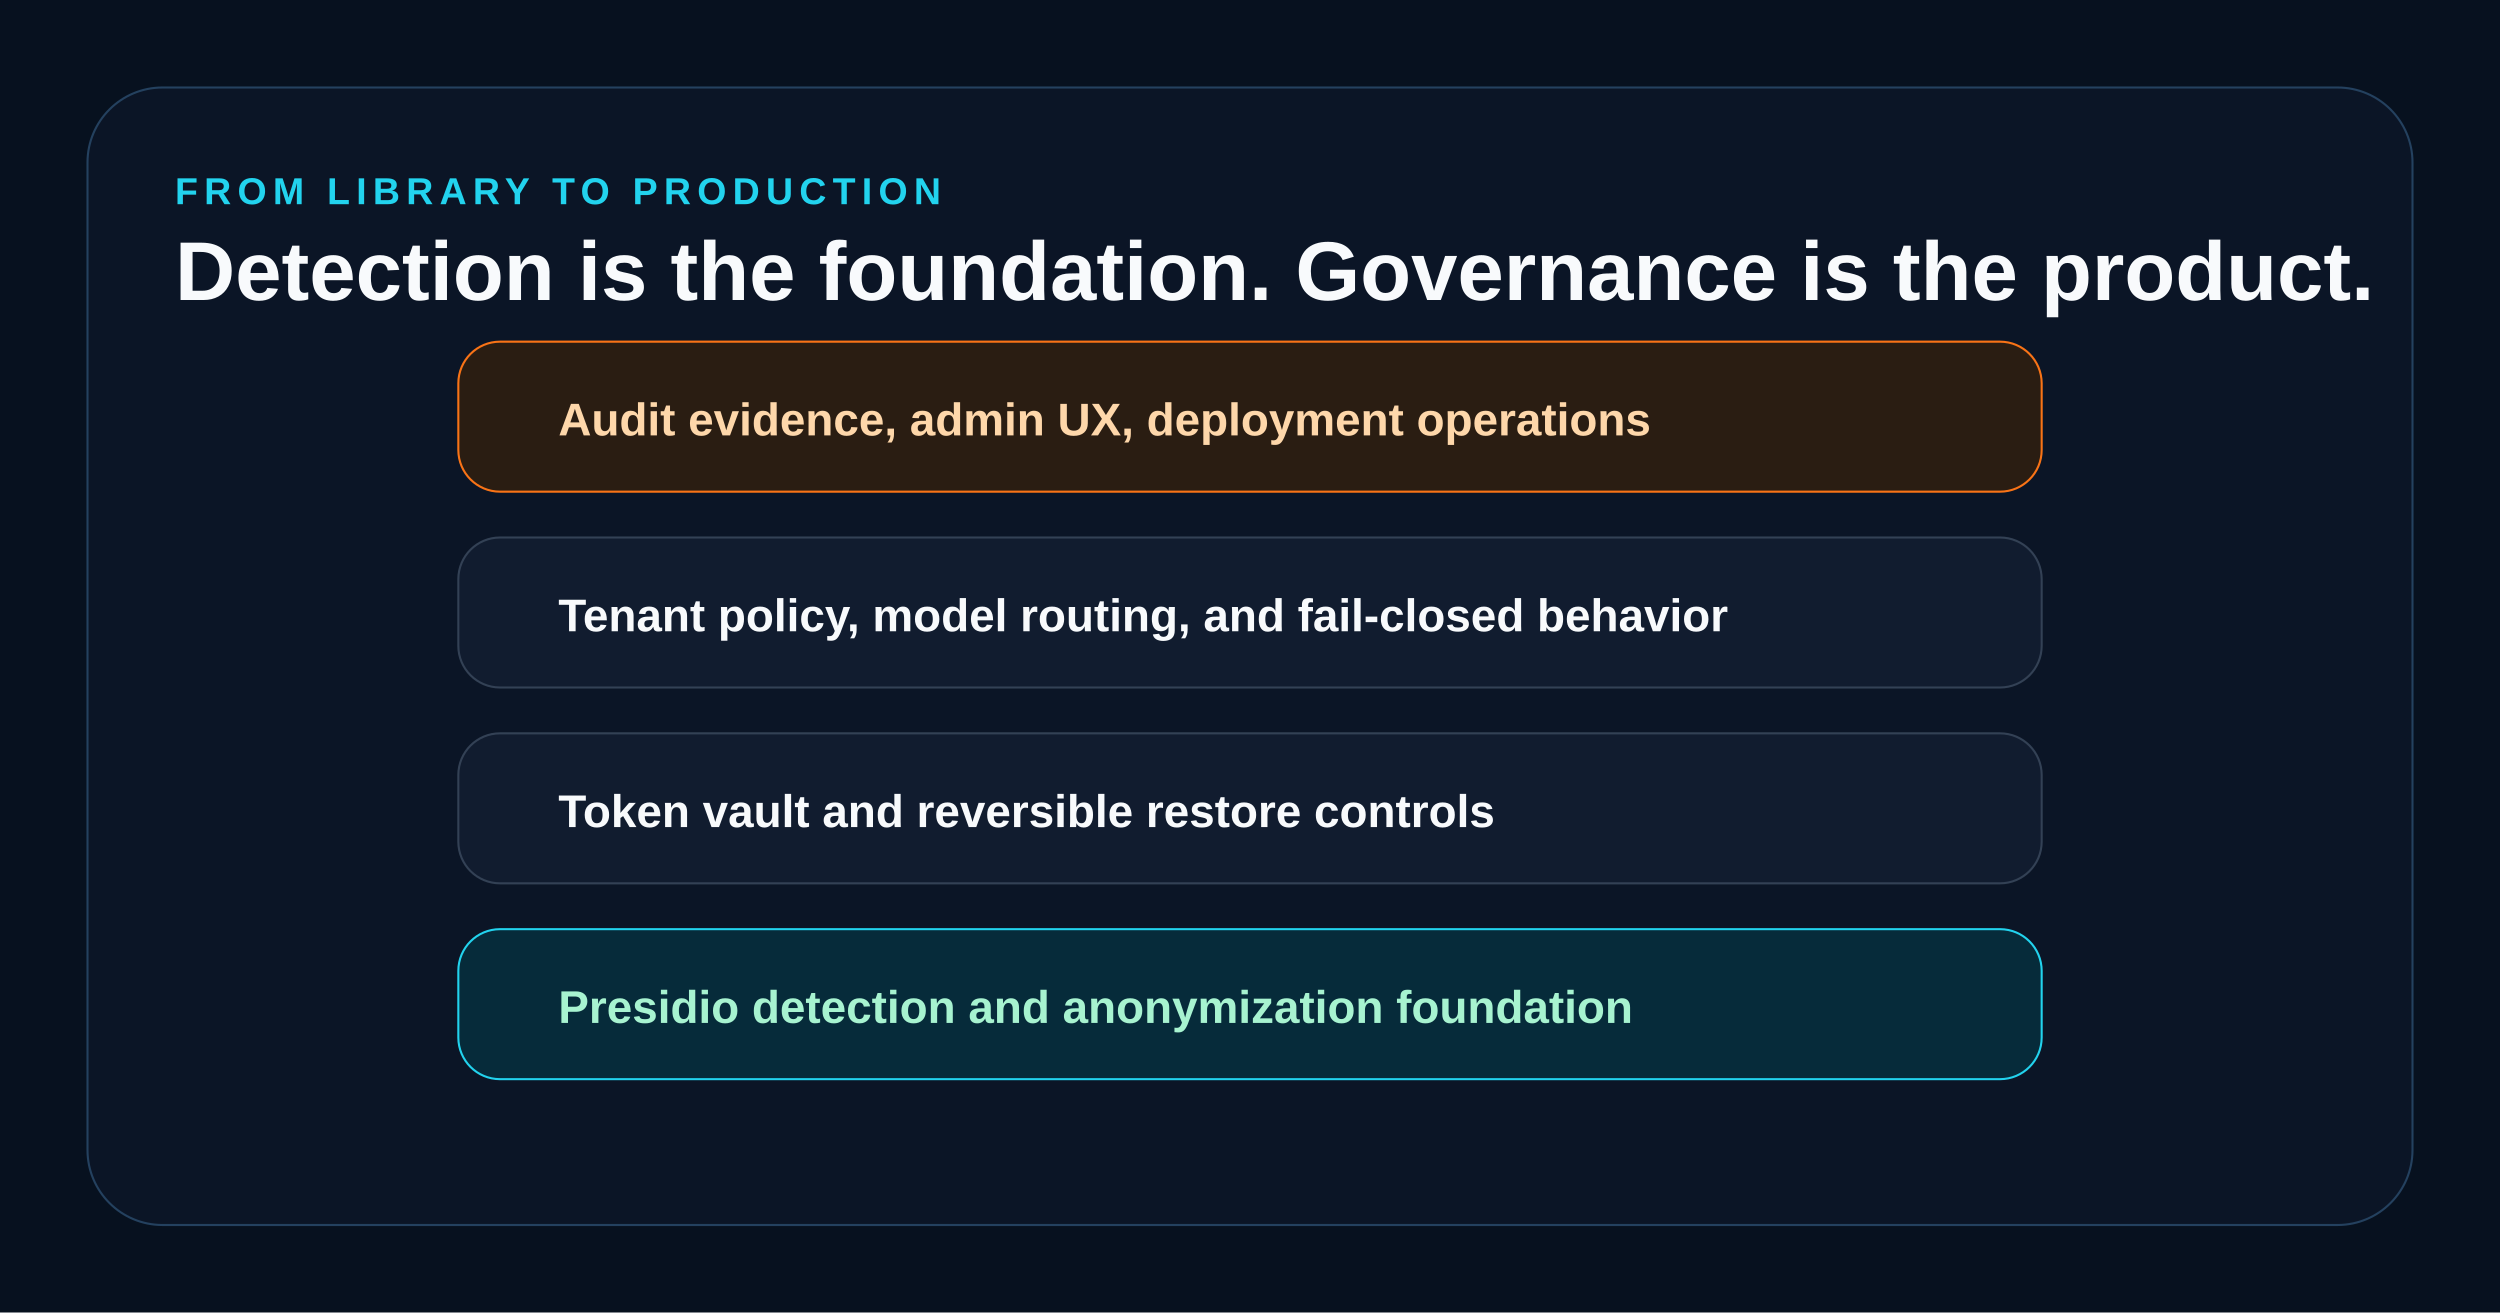
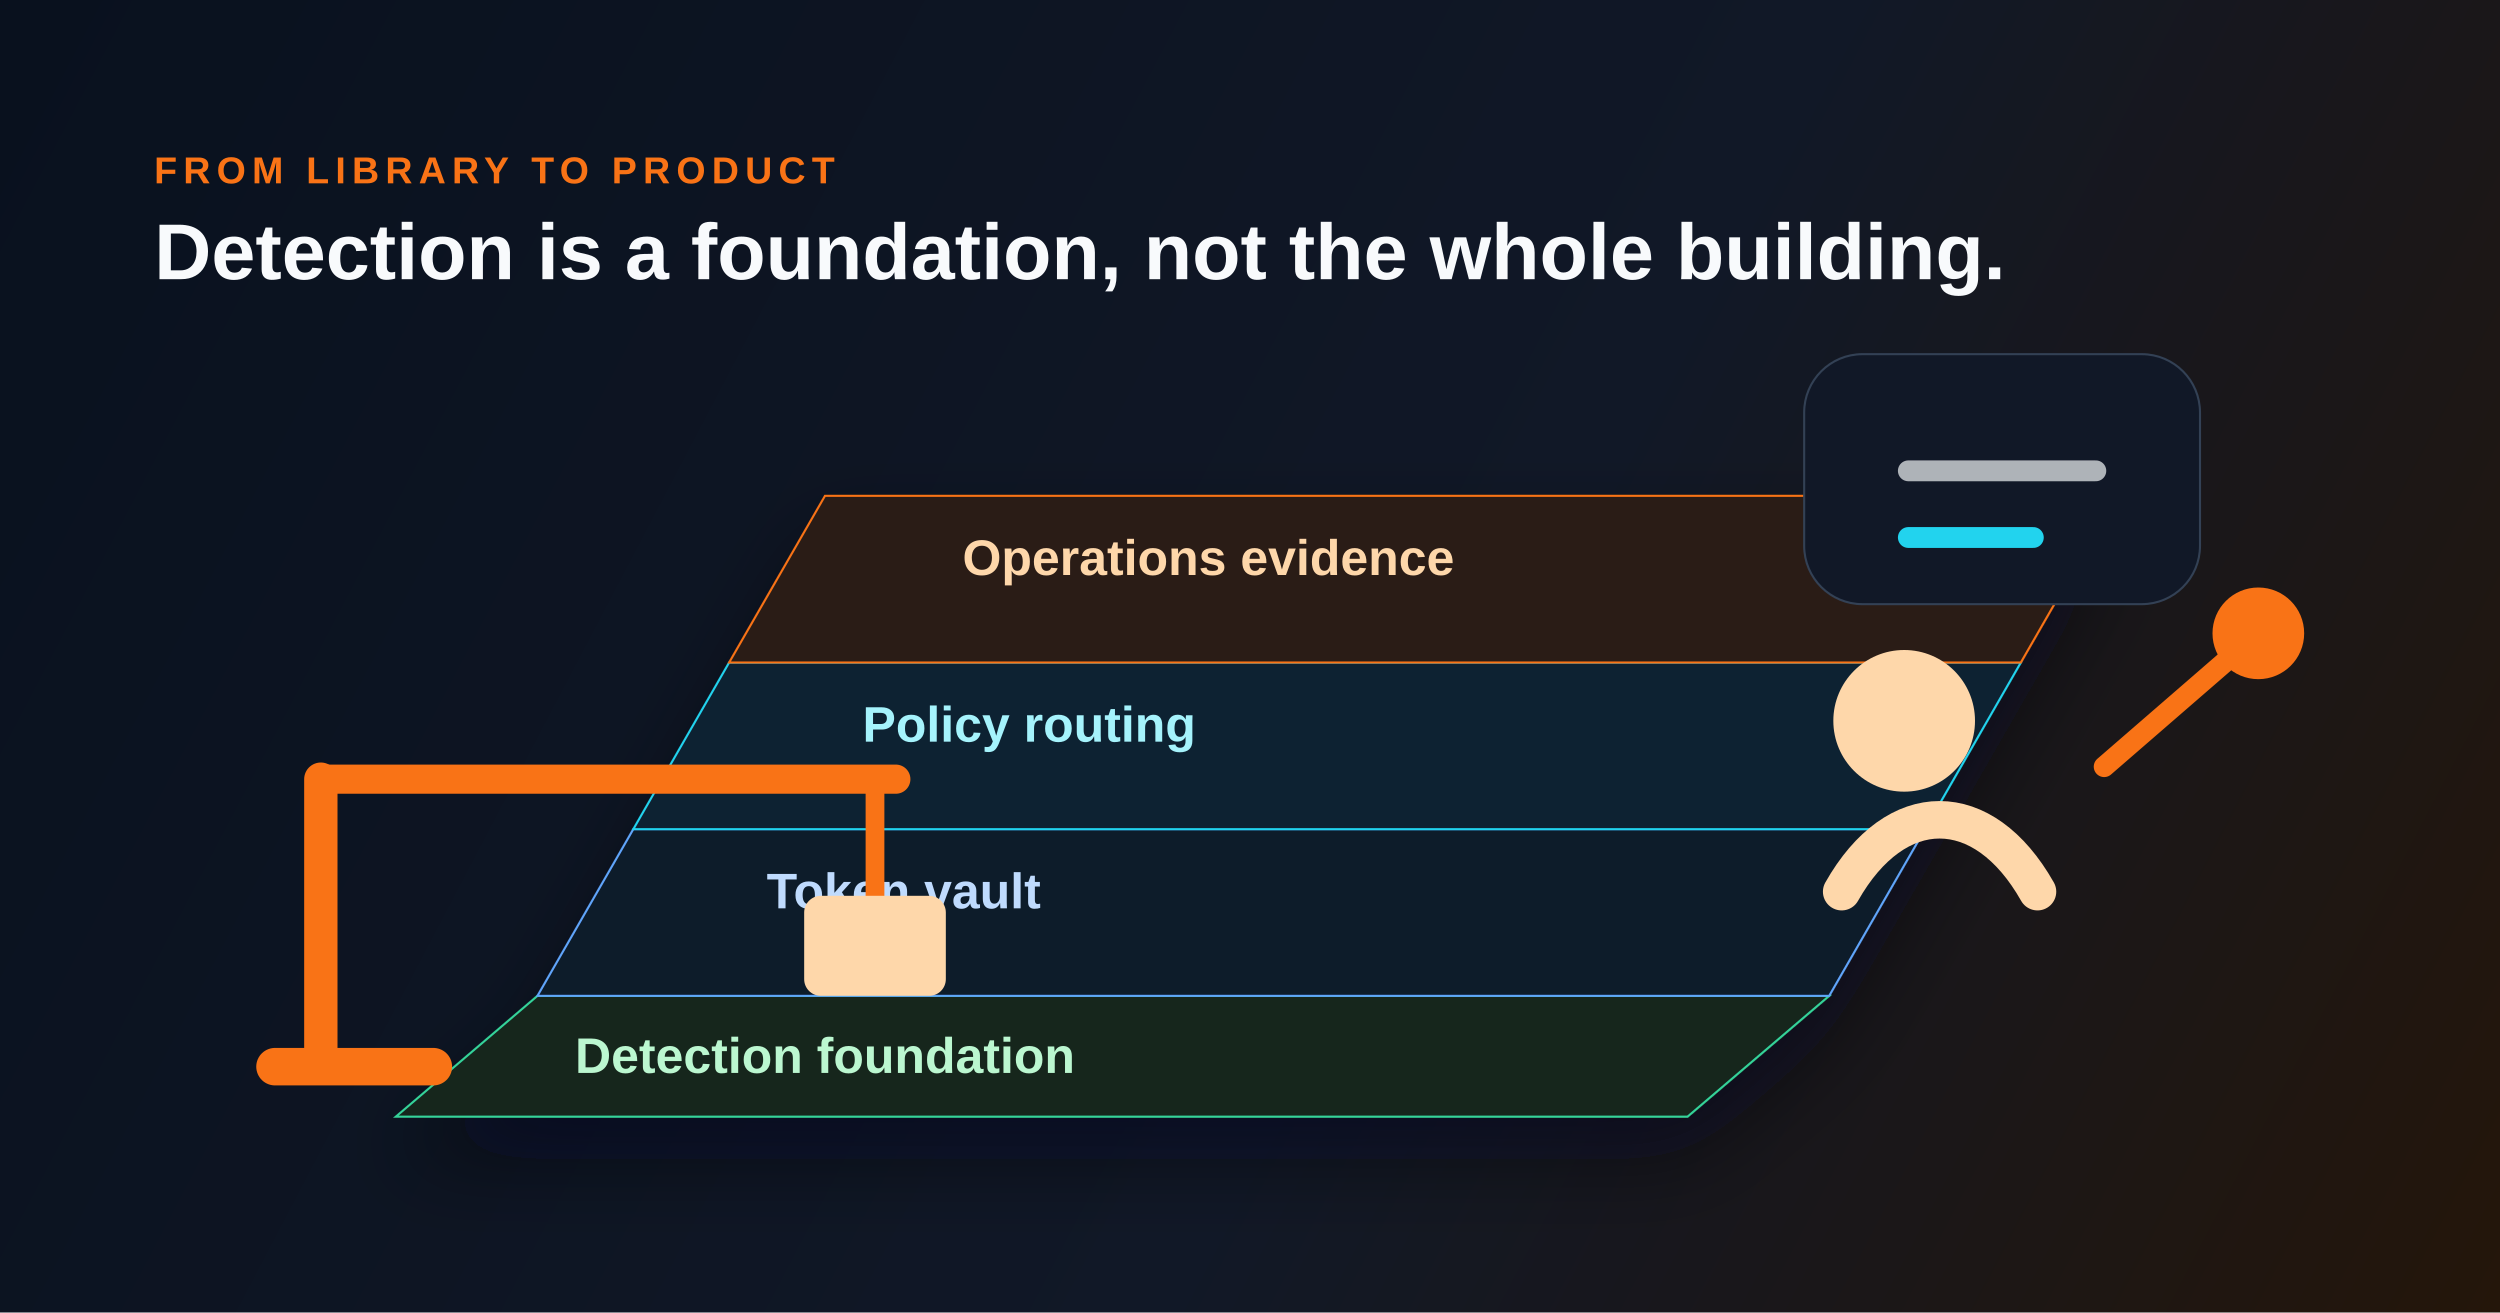
<svg xmlns="http://www.w3.org/2000/svg" width="1200" height="630" viewBox="0 0 1200 630" fill="none" role="img" aria-labelledby="title desc">
-   <rect width="1200" height="630" fill="#07111f" />
-   <rect x="42" y="42" width="1116" height="546" rx="36" fill="#0b1526" stroke="#24415f" />
-   <text x="84" y="98" fill="#22d3ee" font-family="Arial, sans-serif" font-size="18" font-weight="700" letter-spacing="3">FROM LIBRARY TO PRODUCTION</text>
-   <text x="84" y="144" fill="#f8fafc" font-family="Arial, sans-serif" font-size="40" font-weight="800">Detection is the foundation. Governance is the product.</text>
-   <g font-family="Arial, sans-serif" font-size="22" font-weight="800">
-     <rect x="220" y="446" width="760" height="72" rx="20" fill="#062b3a" stroke="#22d3ee" />
-     <text x="268" y="491" fill="#a7f3d0">Presidio detection and anonymization foundation</text>
-     <rect x="220" y="352" width="760" height="72" rx="20" fill="#111c2f" stroke="#334155" />
-     <text x="268" y="397" fill="#f8fafc">Token vault and reversible restore controls</text>
-     <rect x="220" y="258" width="760" height="72" rx="20" fill="#111c2f" stroke="#334155" />
-     <text x="268" y="303" fill="#f8fafc">Tenant policy, model routing, and fail-closed behavior</text>
-     <rect x="220" y="164" width="760" height="72" rx="20" fill="#2a1d12" stroke="#f97316" />
-     <text x="268" y="209" fill="#fed7aa">Audit evidence, admin UX, deployment operations</text>
+   <defs>
+     <linearGradient id="bg" x1="0" y1="0" x2="1200" y2="630" gradientUnits="userSpaceOnUse">
+       <stop stop-color="#09111e" />
+       <stop offset=".58" stop-color="#111827" />
+       <stop offset="1" stop-color="#24160a" />
+     </linearGradient>
+     <filter id="shadow" x="-20%" y="-20%" width="140%" height="140%">
+       <feDropShadow dx="0" dy="20" stdDeviation="20" flood-color="#020617" flood-opacity=".45" />
+     </filter>
+   </defs>
+   <rect width="1200" height="630" fill="url(#bg)" />
+   <g font-family="Arial, sans-serif">
+     <text x="74" y="88" fill="#f97316" font-size="18" font-weight="700" letter-spacing="3">FROM LIBRARY TO PRODUCT</text>
+     <text x="74" y="134" fill="#f8fafc" font-size="38" font-weight="800">Detection is a foundation, not the whole building.</text>
+   </g>
+   <g filter="url(#shadow)">
+     <path d="M258 478H878L810 536H190L258 478Z" fill="#13251f" stroke="#34d399" />
+     <path d="M304 398H924L878 478H258L304 398Z" fill="#0d1a2c" stroke="#60a5fa" />
+     <path d="M350 318H970L924 398H304L350 318Z" fill="#112033" stroke="#22d3ee" />
+     <path d="M396 238H1016L970 318H350L396 238Z" fill="#2b1d13" stroke="#f97316" />
+   </g>
+   <g font-family="Arial, sans-serif" font-size="24" font-weight="800">
+     <text x="276" y="515" fill="#bbf7d0">Detection foundation</text>
+     <text x="368" y="436" fill="#bfdbfe">Token vault</text>
+     <text x="414" y="356" fill="#a5f3fc">Policy routing</text>
+     <text x="462" y="276" fill="#fed7aa">Operations evidence</text>
+   </g>
+   <g>
+     <rect x="866" y="170" width="190" height="120" rx="28" fill="#111827" stroke="#334155" />
+     <path d="M916 226H1006" stroke="#f8fafc" stroke-width="10" stroke-linecap="round" opacity=".68" />
+     <path d="M916 258H976" stroke="#22d3ee" stroke-width="10" stroke-linecap="round" />
+     <circle cx="914" cy="346" r="34" fill="#fed7aa" />
+     <path d="M884 428C910 382 952 382 978 428" stroke="#fed7aa" stroke-width="18" stroke-linecap="round" />
+     <path d="M1010 368L1070 316" stroke="#f97316" stroke-width="10" stroke-linecap="round" />
+     <circle cx="1084" cy="304" r="22" fill="#f97316" />
+   </g>
+   <g>
+     <path d="M132 512H208" stroke="#f97316" stroke-width="18" stroke-linecap="round" />
+     <path d="M154 512V374" stroke="#f97316" stroke-width="16" stroke-linecap="round" />
+     <path d="M154 374H430" stroke="#f97316" stroke-width="14" stroke-linecap="round" />
+     <path d="M420 374V432" stroke="#f97316" stroke-width="9" stroke-linecap="round" />
+     <rect x="386" y="430" width="68" height="48" rx="8" fill="#fed7aa" />
  </g>
</svg>
